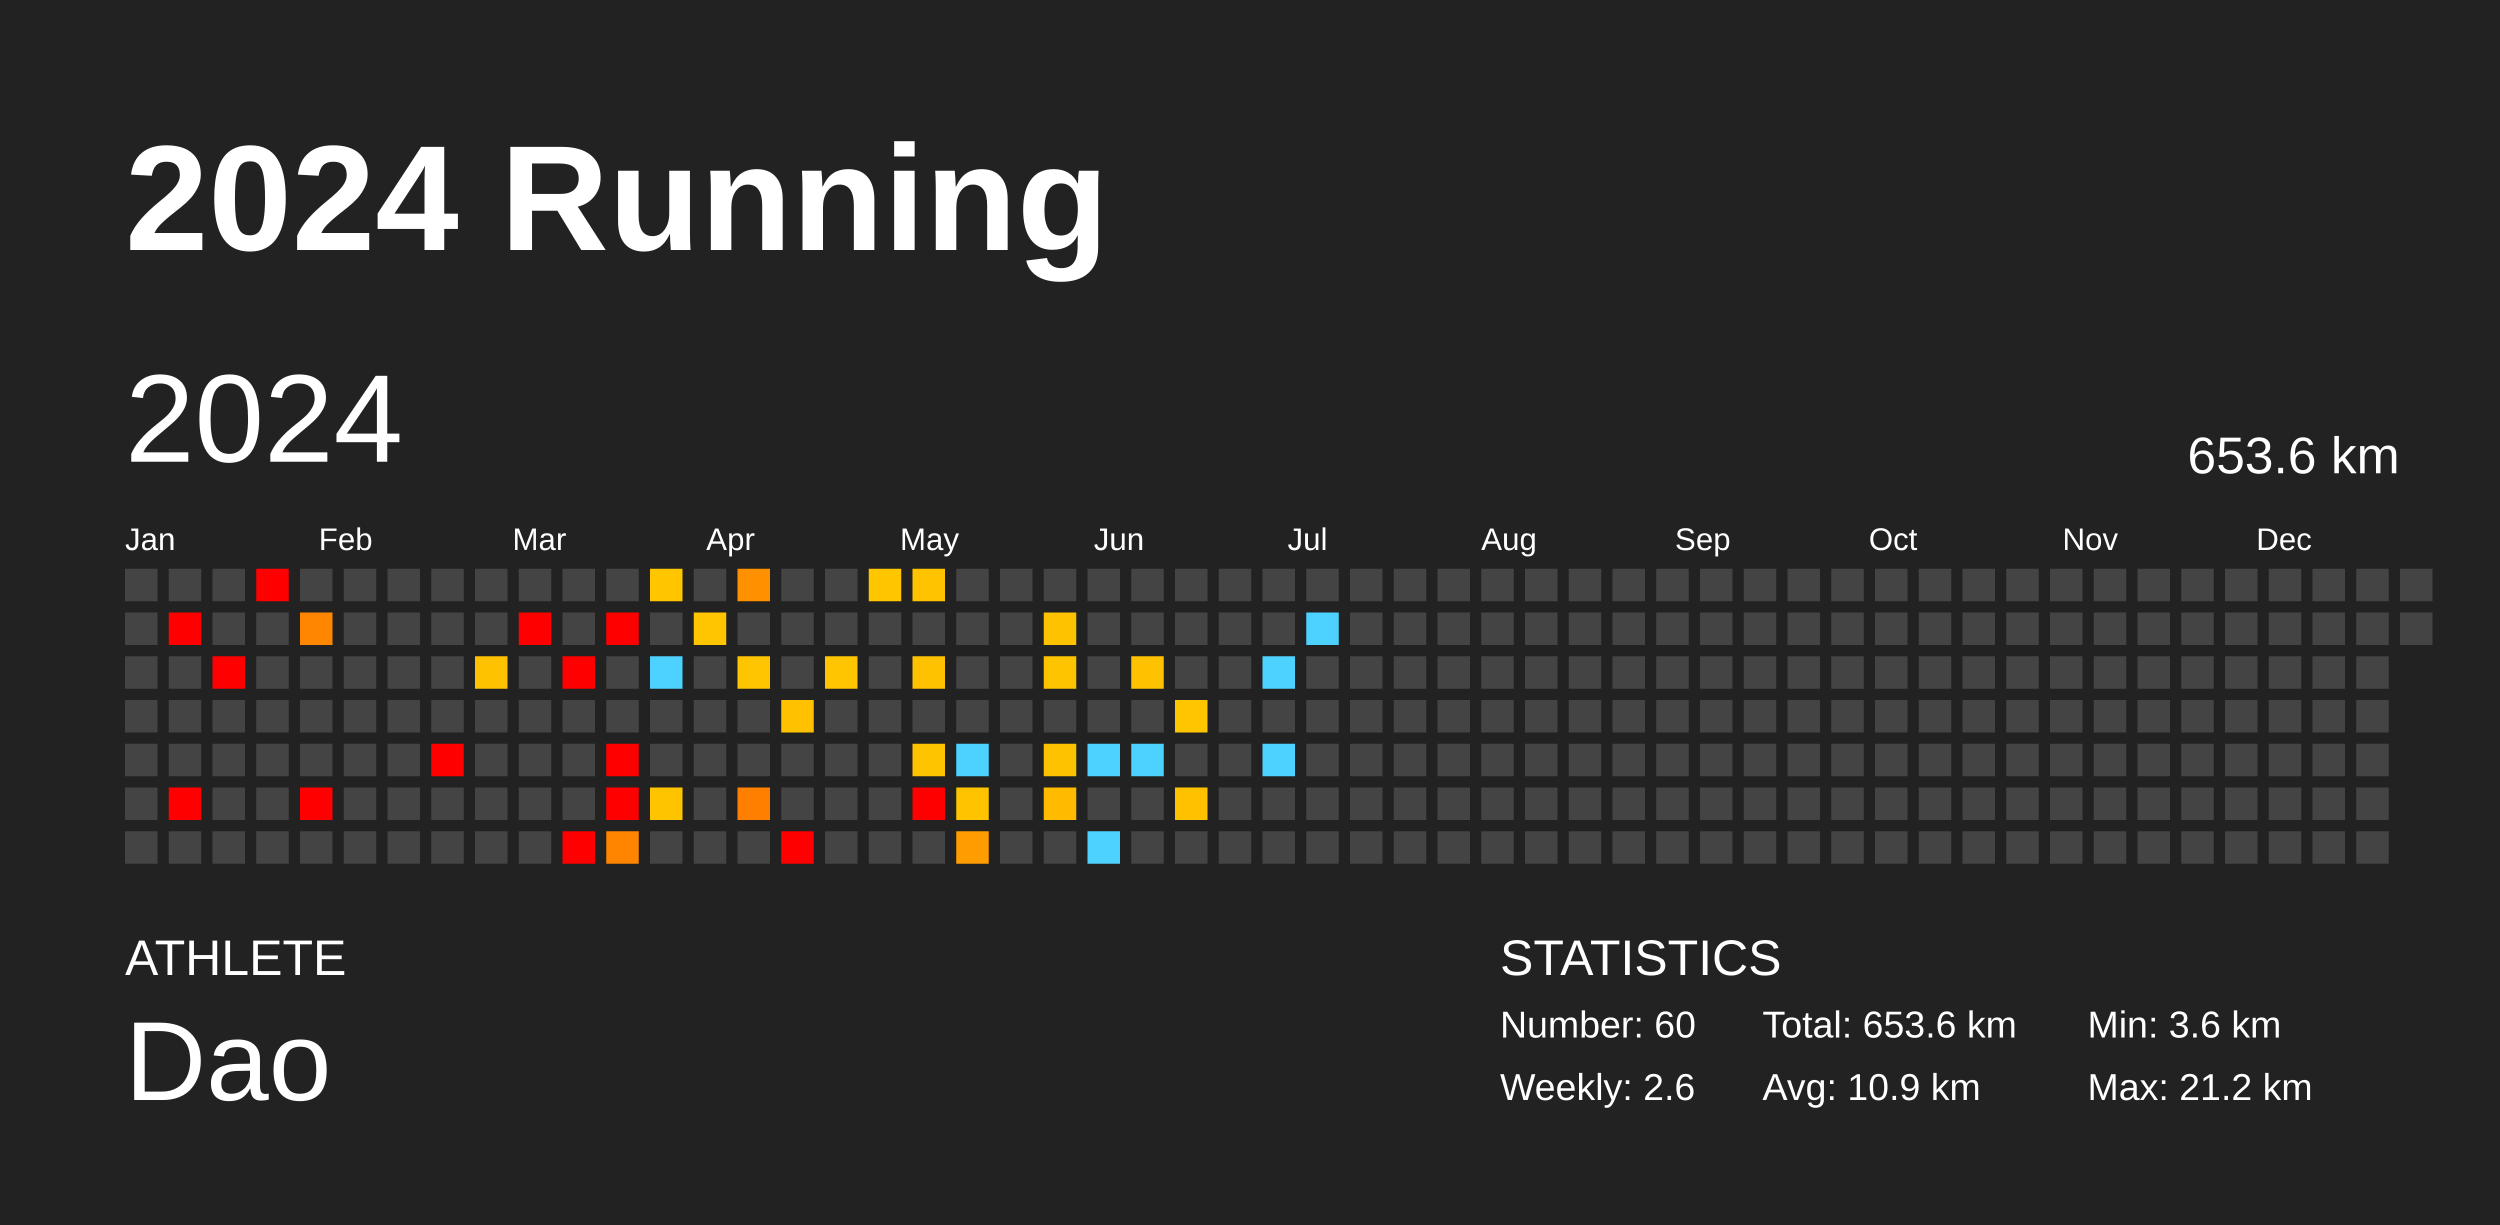
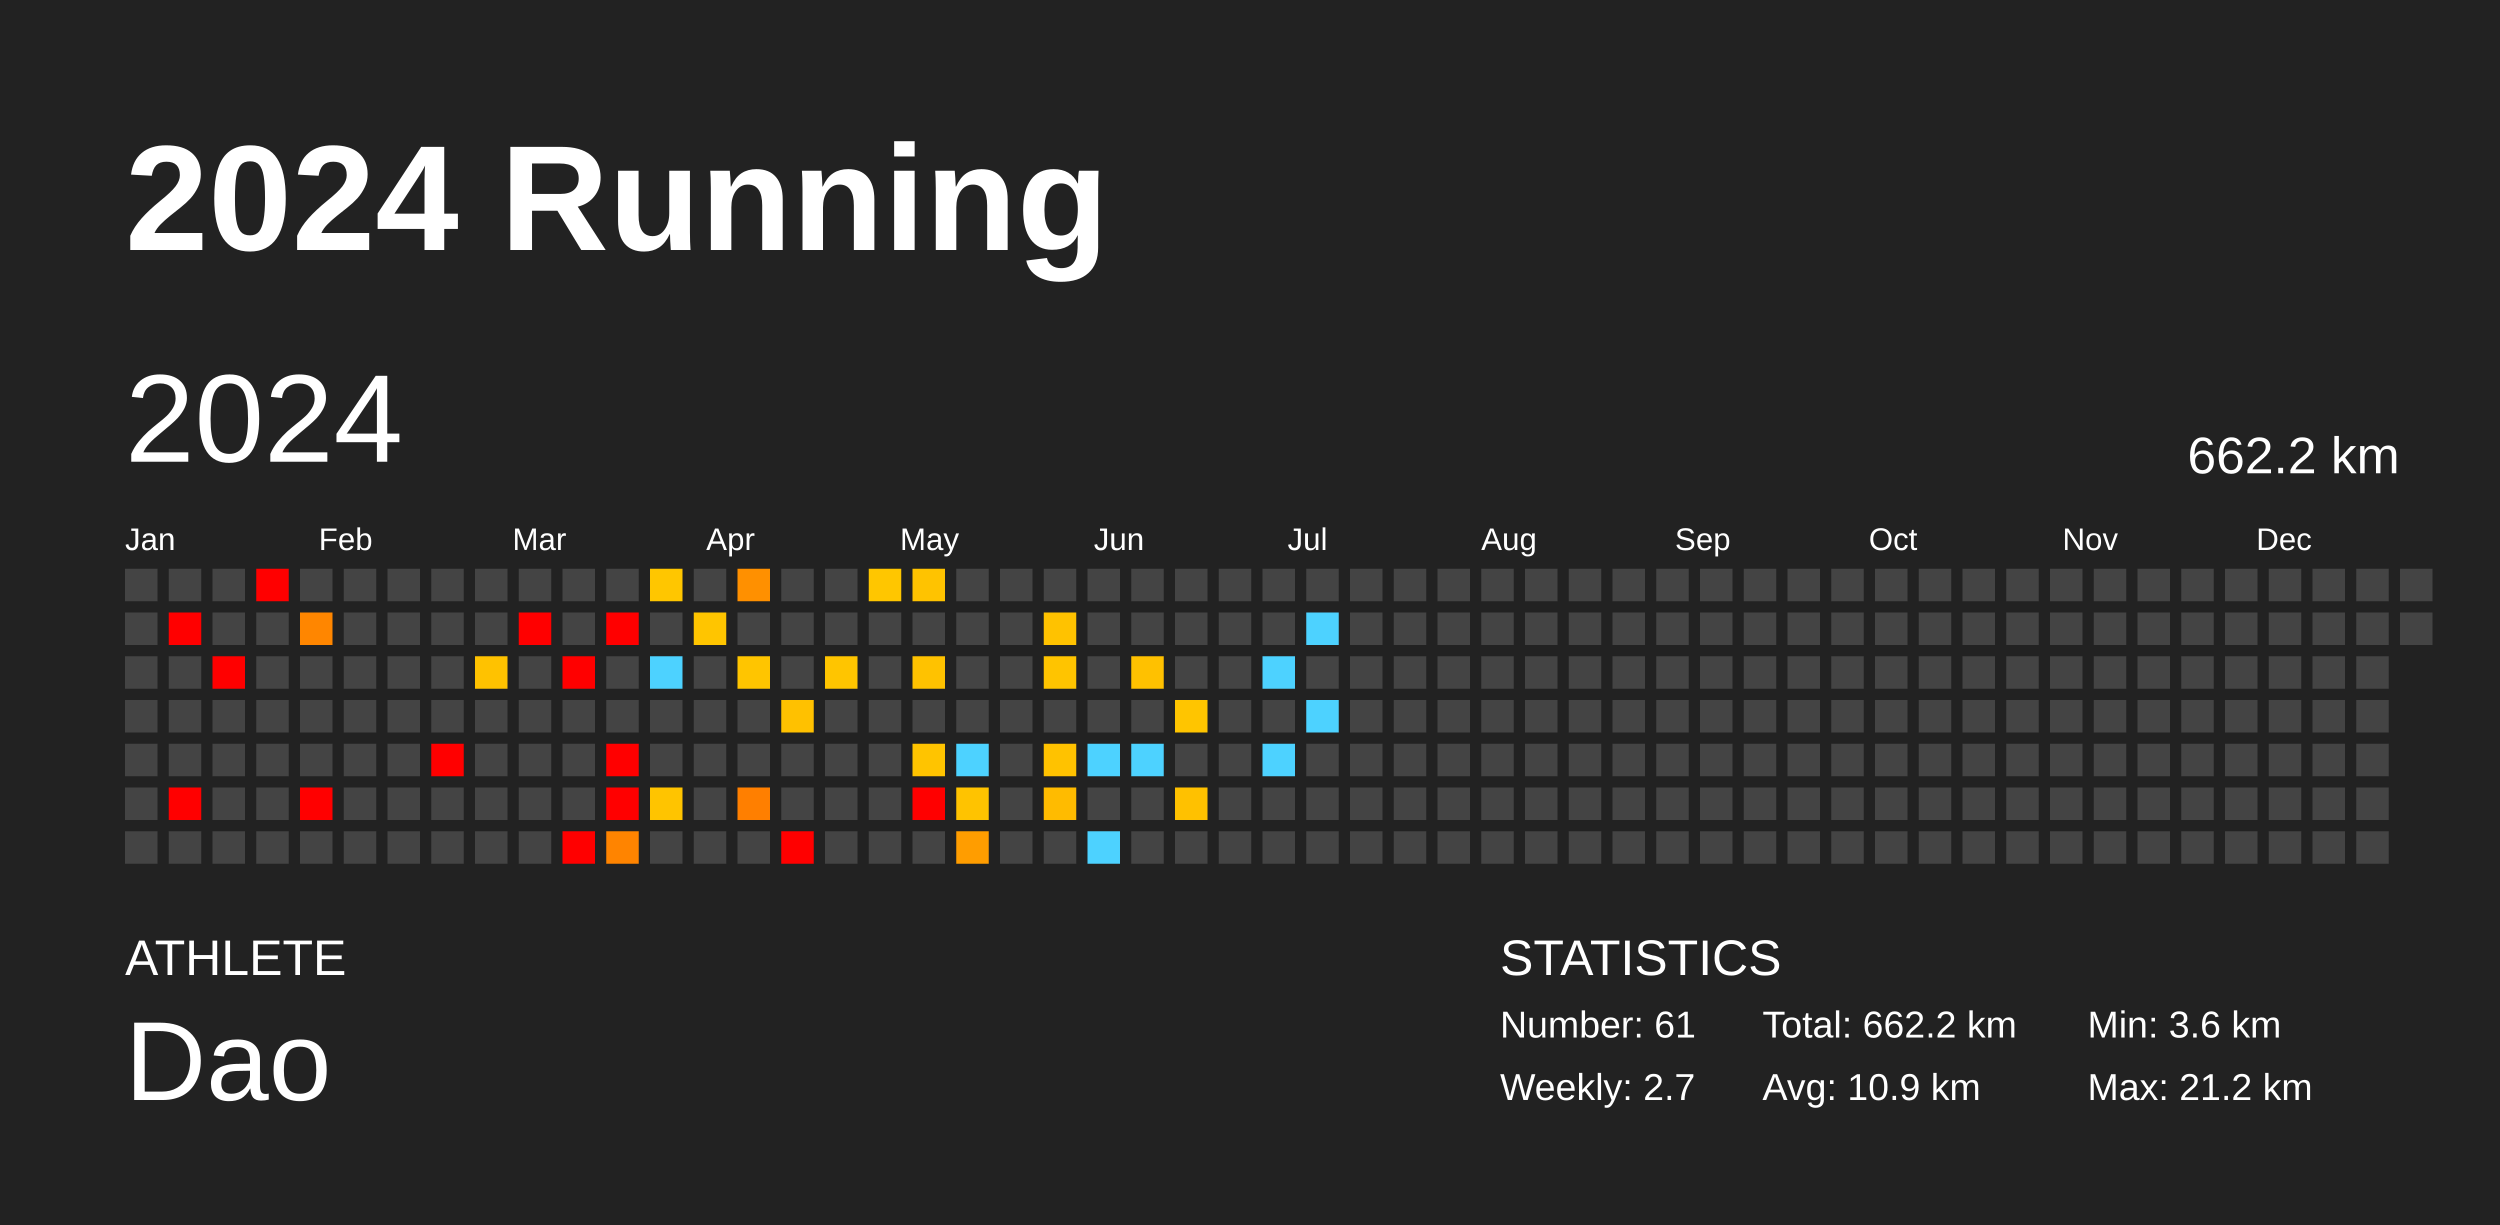
<svg xmlns="http://www.w3.org/2000/svg" baseProfile="full" height="98mm" version="1.1" viewBox="0,0,200,98" width="200mm">
  <defs />
  <rect fill="#222222" height="98" width="200" x="0" y="0" />
  <text fill="#FFFFFF" style="font-size:12px; font-family:Arial; font-weight:bold;" x="10" y="20">2024 Running</text>
  <text fill="#FFFFFF" style="font-size:4px; font-family:Arial" x="10" y="78">ATHLETE</text>
  <text fill="#FFFFFF" style="font-size:9px; font-family:Arial" x="10" y="88">Dao</text>
  <text fill="#FFFFFF" style="font-size:4px; font-family:Arial" x="120" y="78">STATISTICS</text>
-   <text fill="#FFFFFF" style="font-size:3px; font-family:Arial" x="120" y="83">Number: 60</text>
-   <text fill="#FFFFFF" style="font-size:3px; font-family:Arial" x="120" y="88">Weekly: 2.6</text>
-   <text fill="#FFFFFF" style="font-size:3px; font-family:Arial" x="141" y="83">Total: 653.6 km</text>
+   <text fill="#FFFFFF" style="font-size:3px; font-family:Arial" x="120" y="83">Number: 61</text>
+   <text fill="#FFFFFF" style="font-size:3px; font-family:Arial" x="120" y="88">Weekly: 2.7</text>
+   <text fill="#FFFFFF" style="font-size:3px; font-family:Arial" x="141" y="83">Total: 662.2 km</text>
  <text fill="#FFFFFF" style="font-size:3px; font-family:Arial" x="141" y="88">Avg: 10.9 km</text>
  <text fill="#FFFFFF" style="font-size:3px; font-family:Arial" x="167" y="83">Min: 3.6 km</text>
  <text fill="#FFFFFF" style="font-size:3px; font-family:Arial" x="167" y="88">Max: 21.2 km</text>
  <text dominant-baseline="hanging" fill="#FFFFFF" style="font-size:10.0px; font-family:Arial;" x="10" y="30">2024</text>
-   <text dominant-baseline="hanging" fill="#FFFFFF" style="font-size:4.125px; font-family:Arial;" x="175" y="35">653.6 km</text>
+   <text dominant-baseline="hanging" fill="#FFFFFF" style="font-size:4.125px; font-family:Arial;" x="175" y="35">662.2 km</text>
  <text fill="#FFFFFF" style="font-size:2.5px; font-family:Arial" x="10.0" y="44">Jan</text>
  <text fill="#FFFFFF" style="font-size:2.5px; font-family:Arial" x="25.5" y="44">Feb</text>
  <text fill="#FFFFFF" style="font-size:2.5px; font-family:Arial" x="41.0" y="44">Mar</text>
  <text fill="#FFFFFF" style="font-size:2.5px; font-family:Arial" x="56.5" y="44">Apr</text>
  <text fill="#FFFFFF" style="font-size:2.5px; font-family:Arial" x="72.0" y="44">May</text>
  <text fill="#FFFFFF" style="font-size:2.5px; font-family:Arial" x="87.5" y="44">Jun</text>
  <text fill="#FFFFFF" style="font-size:2.5px; font-family:Arial" x="103.0" y="44">Jul</text>
  <text fill="#FFFFFF" style="font-size:2.5px; font-family:Arial" x="118.5" y="44">Aug</text>
  <text fill="#FFFFFF" style="font-size:2.5px; font-family:Arial" x="134.0" y="44">Sep</text>
  <text fill="#FFFFFF" style="font-size:2.5px; font-family:Arial" x="149.5" y="44">Oct</text>
  <text fill="#FFFFFF" style="font-size:2.5px; font-family:Arial" x="165.0" y="44">Nov</text>
  <text fill="#FFFFFF" style="font-size:2.5px; font-family:Arial" x="180.5" y="44">Dec</text>
  <rect fill="#444444" height="2.6" width="2.6" x="10.0" y="45.5" />
  <rect fill="#444444" height="2.6" width="2.6" x="10.0" y="49.0" />
  <rect fill="#444444" height="2.6" width="2.6" x="10.0" y="52.5" />
  <rect fill="#444444" height="2.6" width="2.6" x="10.0" y="56.0" />
  <rect fill="#444444" height="2.6" width="2.6" x="10.0" y="59.5" />
  <rect fill="#444444" height="2.6" width="2.6" x="10.0" y="63.0" />
  <rect fill="#444444" height="2.6" width="2.6" x="10.0" y="66.5" />
  <rect fill="#444444" height="2.6" width="2.6" x="13.5" y="45.5" />
  <rect fill="red" height="2.6" width="2.6" x="13.5" y="49.0" />
  <rect fill="#444444" height="2.6" width="2.6" x="13.5" y="52.5" />
  <rect fill="#444444" height="2.6" width="2.6" x="13.5" y="56.0" />
  <rect fill="#444444" height="2.6" width="2.6" x="13.5" y="59.5" />
  <rect fill="red" height="2.6" width="2.6" x="13.5" y="63.0" />
  <rect fill="#444444" height="2.6" width="2.6" x="13.5" y="66.5" />
  <rect fill="#444444" height="2.6" width="2.6" x="17.0" y="45.5" />
  <rect fill="#444444" height="2.6" width="2.6" x="17.0" y="49.0" />
  <rect fill="red" height="2.6" width="2.6" x="17.0" y="52.5" />
  <rect fill="#444444" height="2.6" width="2.6" x="17.0" y="56.0" />
  <rect fill="#444444" height="2.6" width="2.6" x="17.0" y="59.5" />
  <rect fill="#444444" height="2.6" width="2.6" x="17.0" y="63.0" />
  <rect fill="#444444" height="2.6" width="2.6" x="17.0" y="66.5" />
  <rect fill="red" height="2.6" width="2.6" x="20.5" y="45.5" />
  <rect fill="#444444" height="2.6" width="2.6" x="20.5" y="49.0" />
  <rect fill="#444444" height="2.6" width="2.6" x="20.5" y="52.5" />
  <rect fill="#444444" height="2.6" width="2.6" x="20.5" y="56.0" />
  <rect fill="#444444" height="2.6" width="2.6" x="20.5" y="59.5" />
  <rect fill="#444444" height="2.6" width="2.6" x="20.5" y="63.0" />
  <rect fill="#444444" height="2.6" width="2.6" x="20.5" y="66.5" />
  <rect fill="#444444" height="2.6" width="2.6" x="24.0" y="45.5" />
  <rect fill="#ff8600" height="2.6" width="2.6" x="24.0" y="49.0" />
  <rect fill="#444444" height="2.6" width="2.6" x="24.0" y="52.5" />
  <rect fill="#444444" height="2.6" width="2.6" x="24.0" y="56.0" />
  <rect fill="#444444" height="2.6" width="2.6" x="24.0" y="59.5" />
  <rect fill="red" height="2.6" width="2.6" x="24.0" y="63.0" />
  <rect fill="#444444" height="2.6" width="2.6" x="24.0" y="66.5" />
  <rect fill="#444444" height="2.6" width="2.6" x="27.5" y="45.5" />
  <rect fill="#444444" height="2.6" width="2.6" x="27.5" y="49.0" />
  <rect fill="#444444" height="2.6" width="2.6" x="27.5" y="52.5" />
  <rect fill="#444444" height="2.6" width="2.6" x="27.5" y="56.0" />
  <rect fill="#444444" height="2.6" width="2.6" x="27.5" y="59.5" />
  <rect fill="#444444" height="2.6" width="2.6" x="27.5" y="63.0" />
  <rect fill="#444444" height="2.6" width="2.6" x="27.5" y="66.5" />
  <rect fill="#444444" height="2.6" width="2.6" x="31.0" y="45.5" />
  <rect fill="#444444" height="2.6" width="2.6" x="31.0" y="49.0" />
  <rect fill="#444444" height="2.6" width="2.6" x="31.0" y="52.5" />
  <rect fill="#444444" height="2.6" width="2.6" x="31.0" y="56.0" />
  <rect fill="#444444" height="2.6" width="2.6" x="31.0" y="59.5" />
  <rect fill="#444444" height="2.6" width="2.6" x="31.0" y="63.0" />
  <rect fill="#444444" height="2.6" width="2.6" x="31.0" y="66.5" />
  <rect fill="#444444" height="2.6" width="2.6" x="34.5" y="45.5" />
  <rect fill="#444444" height="2.6" width="2.6" x="34.5" y="49.0" />
  <rect fill="#444444" height="2.6" width="2.6" x="34.5" y="52.5" />
  <rect fill="#444444" height="2.6" width="2.6" x="34.5" y="56.0" />
  <rect fill="red" height="2.6" width="2.6" x="34.5" y="59.5" />
  <rect fill="#444444" height="2.6" width="2.6" x="34.5" y="63.0" />
  <rect fill="#444444" height="2.6" width="2.6" x="34.5" y="66.5" />
  <rect fill="#444444" height="2.6" width="2.6" x="38.0" y="45.5" />
  <rect fill="#444444" height="2.6" width="2.6" x="38.0" y="49.0" />
  <rect fill="#ffc200" height="2.6" width="2.6" x="38.0" y="52.5" />
  <rect fill="#444444" height="2.6" width="2.6" x="38.0" y="56.0" />
  <rect fill="#444444" height="2.6" width="2.6" x="38.0" y="59.5" />
  <rect fill="#444444" height="2.6" width="2.6" x="38.0" y="63.0" />
  <rect fill="#444444" height="2.6" width="2.6" x="38.0" y="66.5" />
  <rect fill="#444444" height="2.6" width="2.6" x="41.5" y="45.5" />
  <rect fill="red" height="2.6" width="2.6" x="41.5" y="49.0" />
  <rect fill="#444444" height="2.6" width="2.6" x="41.5" y="52.5" />
  <rect fill="#444444" height="2.6" width="2.6" x="41.5" y="56.0" />
  <rect fill="#444444" height="2.6" width="2.6" x="41.5" y="59.5" />
  <rect fill="#444444" height="2.6" width="2.6" x="41.5" y="63.0" />
  <rect fill="#444444" height="2.6" width="2.6" x="41.5" y="66.5" />
  <rect fill="#444444" height="2.6" width="2.6" x="45.0" y="45.5" />
  <rect fill="#444444" height="2.6" width="2.6" x="45.0" y="49.0" />
  <rect fill="red" height="2.6" width="2.6" x="45.0" y="52.5" />
  <rect fill="#444444" height="2.6" width="2.6" x="45.0" y="56.0" />
  <rect fill="#444444" height="2.6" width="2.6" x="45.0" y="59.5" />
  <rect fill="#444444" height="2.6" width="2.6" x="45.0" y="63.0" />
  <rect fill="red" height="2.6" width="2.6" x="45.0" y="66.5" />
  <rect fill="#444444" height="2.6" width="2.6" x="48.5" y="45.5" />
  <rect fill="red" height="2.6" width="2.6" x="48.5" y="49.0" />
  <rect fill="#444444" height="2.6" width="2.6" x="48.5" y="52.5" />
  <rect fill="#444444" height="2.6" width="2.6" x="48.5" y="56.0" />
  <rect fill="red" height="2.6" width="2.6" x="48.5" y="59.5" />
  <rect fill="red" height="2.6" width="2.6" x="48.5" y="63.0" />
  <rect fill="#ff8400" height="2.6" width="2.6" x="48.5" y="66.5" />
  <rect fill="#ffc600" height="2.6" width="2.6" x="52.0" y="45.5" />
  <rect fill="#444444" height="2.6" width="2.6" x="52.0" y="49.0" />
  <rect fill="#4dd2ff" height="2.6" width="2.6" x="52.0" y="52.5" />
  <rect fill="#444444" height="2.6" width="2.6" x="52.0" y="56.0" />
  <rect fill="#444444" height="2.6" width="2.6" x="52.0" y="59.5" />
  <rect fill="#ffc400" height="2.6" width="2.6" x="52.0" y="63.0" />
  <rect fill="#444444" height="2.6" width="2.6" x="52.0" y="66.5" />
  <rect fill="#444444" height="2.6" width="2.6" x="55.5" y="45.5" />
  <rect fill="#ffc500" height="2.6" width="2.6" x="55.5" y="49.0" />
  <rect fill="#444444" height="2.6" width="2.6" x="55.5" y="52.5" />
  <rect fill="#444444" height="2.6" width="2.6" x="55.5" y="56.0" />
  <rect fill="#444444" height="2.6" width="2.6" x="55.5" y="59.5" />
  <rect fill="#444444" height="2.6" width="2.6" x="55.5" y="63.0" />
  <rect fill="#444444" height="2.6" width="2.6" x="55.5" y="66.5" />
  <rect fill="#ff9000" height="2.6" width="2.6" x="59.0" y="45.5" />
  <rect fill="#444444" height="2.6" width="2.6" x="59.0" y="49.0" />
  <rect fill="#ffc500" height="2.6" width="2.6" x="59.0" y="52.5" />
  <rect fill="#444444" height="2.6" width="2.6" x="59.0" y="56.0" />
  <rect fill="#444444" height="2.6" width="2.6" x="59.0" y="59.5" />
  <rect fill="#ff7f00" height="2.6" width="2.6" x="59.0" y="63.0" />
  <rect fill="#444444" height="2.6" width="2.6" x="59.0" y="66.5" />
  <rect fill="#444444" height="2.6" width="2.6" x="62.5" y="45.5" />
  <rect fill="#444444" height="2.6" width="2.6" x="62.5" y="49.0" />
  <rect fill="#444444" height="2.6" width="2.6" x="62.5" y="52.5" />
  <rect fill="#ffc100" height="2.6" width="2.6" x="62.5" y="56.0" />
  <rect fill="#444444" height="2.6" width="2.6" x="62.5" y="59.5" />
  <rect fill="#444444" height="2.6" width="2.6" x="62.5" y="63.0" />
  <rect fill="red" height="2.6" width="2.6" x="62.5" y="66.5" />
  <rect fill="#444444" height="2.6" width="2.6" x="66.0" y="45.5" />
  <rect fill="#444444" height="2.6" width="2.6" x="66.0" y="49.0" />
  <rect fill="#ffc500" height="2.6" width="2.6" x="66.0" y="52.5" />
  <rect fill="#444444" height="2.6" width="2.6" x="66.0" y="56.0" />
  <rect fill="#444444" height="2.6" width="2.6" x="66.0" y="59.5" />
  <rect fill="#444444" height="2.6" width="2.6" x="66.0" y="63.0" />
  <rect fill="#444444" height="2.6" width="2.6" x="66.0" y="66.5" />
  <rect fill="#ffc600" height="2.6" width="2.6" x="69.5" y="45.5" />
  <rect fill="#444444" height="2.6" width="2.6" x="69.5" y="49.0" />
  <rect fill="#444444" height="2.6" width="2.6" x="69.5" y="52.5" />
  <rect fill="#444444" height="2.6" width="2.6" x="69.5" y="56.0" />
  <rect fill="#444444" height="2.6" width="2.6" x="69.5" y="59.5" />
  <rect fill="#444444" height="2.6" width="2.6" x="69.5" y="63.0" />
  <rect fill="#444444" height="2.6" width="2.6" x="69.5" y="66.5" />
  <rect fill="#ffc300" height="2.6" width="2.6" x="73.0" y="45.5" />
  <rect fill="#444444" height="2.6" width="2.6" x="73.0" y="49.0" />
  <rect fill="#ffc200" height="2.6" width="2.6" x="73.0" y="52.5" />
  <rect fill="#444444" height="2.6" width="2.6" x="73.0" y="56.0" />
  <rect fill="#ffc400" height="2.6" width="2.6" x="73.0" y="59.5" />
  <rect fill="red" height="2.6" width="2.6" x="73.0" y="63.0" />
  <rect fill="#444444" height="2.6" width="2.6" x="73.0" y="66.5" />
  <rect fill="#444444" height="2.6" width="2.6" x="76.5" y="45.5" />
  <rect fill="#444444" height="2.6" width="2.6" x="76.5" y="49.0" />
  <rect fill="#444444" height="2.6" width="2.6" x="76.5" y="52.5" />
  <rect fill="#444444" height="2.6" width="2.6" x="76.5" y="56.0" />
  <rect fill="#4dd2ff" height="2.6" width="2.6" x="76.5" y="59.5" />
  <rect fill="#ffc300" height="2.6" width="2.6" x="76.5" y="63.0" />
  <rect fill="#ff9d00" height="2.6" width="2.6" x="76.5" y="66.5" />
  <rect fill="#444444" height="2.6" width="2.6" x="80.0" y="45.5" />
  <rect fill="#444444" height="2.6" width="2.6" x="80.0" y="49.0" />
  <rect fill="#444444" height="2.6" width="2.6" x="80.0" y="52.5" />
  <rect fill="#444444" height="2.6" width="2.6" x="80.0" y="56.0" />
  <rect fill="#444444" height="2.6" width="2.6" x="80.0" y="59.5" />
  <rect fill="#444444" height="2.6" width="2.6" x="80.0" y="63.0" />
  <rect fill="#444444" height="2.6" width="2.6" x="80.0" y="66.5" />
  <rect fill="#444444" height="2.6" width="2.6" x="83.5" y="45.5" />
  <rect fill="#ffc200" height="2.6" width="2.6" x="83.5" y="49.0" />
  <rect fill="#ffc400" height="2.6" width="2.6" x="83.5" y="52.5" />
  <rect fill="#444444" height="2.6" width="2.6" x="83.5" y="56.0" />
  <rect fill="#ffc200" height="2.6" width="2.6" x="83.5" y="59.5" />
  <rect fill="#ffbb00" height="2.6" width="2.6" x="83.5" y="63.0" />
  <rect fill="#444444" height="2.6" width="2.6" x="83.5" y="66.5" />
  <rect fill="#444444" height="2.6" width="2.6" x="87.0" y="45.5" />
  <rect fill="#444444" height="2.6" width="2.6" x="87.0" y="49.0" />
  <rect fill="#444444" height="2.6" width="2.6" x="87.0" y="52.5" />
  <rect fill="#444444" height="2.6" width="2.6" x="87.0" y="56.0" />
  <rect fill="#4dd2ff" height="2.6" width="2.6" x="87.0" y="59.5" />
  <rect fill="#444444" height="2.6" width="2.6" x="87.0" y="63.0" />
  <rect fill="#4dd2ff" height="2.6" width="2.6" x="87.0" y="66.5" />
  <rect fill="#444444" height="2.6" width="2.6" x="90.5" y="45.5" />
  <rect fill="#444444" height="2.6" width="2.6" x="90.5" y="49.0" />
  <rect fill="#ffc100" height="2.6" width="2.6" x="90.5" y="52.5" />
  <rect fill="#444444" height="2.6" width="2.6" x="90.5" y="56.0" />
  <rect fill="#4dd2ff" height="2.6" width="2.6" x="90.5" y="59.5" />
  <rect fill="#444444" height="2.6" width="2.6" x="90.5" y="63.0" />
  <rect fill="#444444" height="2.6" width="2.6" x="90.5" y="66.5" />
  <rect fill="#444444" height="2.6" width="2.6" x="94.0" y="45.5" />
  <rect fill="#444444" height="2.6" width="2.6" x="94.0" y="49.0" />
  <rect fill="#444444" height="2.6" width="2.6" x="94.0" y="52.5" />
  <rect fill="#ffc500" height="2.6" width="2.6" x="94.0" y="56.0" />
  <rect fill="#444444" height="2.6" width="2.6" x="94.0" y="59.5" />
  <rect fill="#ffc100" height="2.6" width="2.6" x="94.0" y="63.0" />
  <rect fill="#444444" height="2.6" width="2.6" x="94.0" y="66.5" />
  <rect fill="#444444" height="2.6" width="2.6" x="97.5" y="45.5" />
  <rect fill="#444444" height="2.6" width="2.6" x="97.5" y="49.0" />
  <rect fill="#444444" height="2.6" width="2.6" x="97.5" y="52.5" />
  <rect fill="#444444" height="2.6" width="2.6" x="97.5" y="56.0" />
  <rect fill="#444444" height="2.6" width="2.6" x="97.5" y="59.5" />
  <rect fill="#444444" height="2.6" width="2.6" x="97.5" y="63.0" />
  <rect fill="#444444" height="2.6" width="2.6" x="97.5" y="66.5" />
  <rect fill="#444444" height="2.6" width="2.6" x="101.0" y="45.5" />
  <rect fill="#444444" height="2.6" width="2.6" x="101.0" y="49.0" />
  <rect fill="#4dd2ff" height="2.6" width="2.6" x="101.0" y="52.5" />
  <rect fill="#444444" height="2.6" width="2.6" x="101.0" y="56.0" />
  <rect fill="#4dd2ff" height="2.6" width="2.6" x="101.0" y="59.5" />
  <rect fill="#444444" height="2.6" width="2.6" x="101.0" y="63.0" />
  <rect fill="#444444" height="2.6" width="2.6" x="101.0" y="66.5" />
  <rect fill="#444444" height="2.6" width="2.6" x="104.5" y="45.5" />
  <rect fill="#4dd2ff" height="2.6" width="2.6" x="104.5" y="49.0" />
  <rect fill="#444444" height="2.6" width="2.6" x="104.5" y="52.5" />
-   <rect fill="#444444" height="2.6" width="2.6" x="104.5" y="56.0" />
+   <rect fill="#4dd2ff" height="2.6" width="2.6" x="104.5" y="56.0" />
  <rect fill="#444444" height="2.6" width="2.6" x="104.5" y="59.5" />
  <rect fill="#444444" height="2.6" width="2.6" x="104.5" y="63.0" />
  <rect fill="#444444" height="2.6" width="2.6" x="104.5" y="66.5" />
  <rect fill="#444444" height="2.6" width="2.6" x="108.0" y="45.5" />
  <rect fill="#444444" height="2.6" width="2.6" x="108.0" y="49.0" />
  <rect fill="#444444" height="2.6" width="2.6" x="108.0" y="52.5" />
  <rect fill="#444444" height="2.6" width="2.6" x="108.0" y="56.0" />
  <rect fill="#444444" height="2.6" width="2.6" x="108.0" y="59.5" />
  <rect fill="#444444" height="2.6" width="2.6" x="108.0" y="63.0" />
  <rect fill="#444444" height="2.6" width="2.6" x="108.0" y="66.5" />
  <rect fill="#444444" height="2.6" width="2.6" x="111.5" y="45.5" />
  <rect fill="#444444" height="2.6" width="2.6" x="111.5" y="49.0" />
  <rect fill="#444444" height="2.6" width="2.6" x="111.5" y="52.5" />
  <rect fill="#444444" height="2.6" width="2.6" x="111.5" y="56.0" />
  <rect fill="#444444" height="2.6" width="2.6" x="111.5" y="59.5" />
  <rect fill="#444444" height="2.6" width="2.6" x="111.5" y="63.0" />
  <rect fill="#444444" height="2.6" width="2.6" x="111.5" y="66.5" />
  <rect fill="#444444" height="2.6" width="2.6" x="115.0" y="45.5" />
  <rect fill="#444444" height="2.6" width="2.6" x="115.0" y="49.0" />
  <rect fill="#444444" height="2.6" width="2.6" x="115.0" y="52.5" />
  <rect fill="#444444" height="2.6" width="2.6" x="115.0" y="56.0" />
  <rect fill="#444444" height="2.6" width="2.6" x="115.0" y="59.5" />
  <rect fill="#444444" height="2.6" width="2.6" x="115.0" y="63.0" />
  <rect fill="#444444" height="2.6" width="2.6" x="115.0" y="66.5" />
  <rect fill="#444444" height="2.6" width="2.6" x="118.5" y="45.5" />
  <rect fill="#444444" height="2.6" width="2.6" x="118.5" y="49.0" />
  <rect fill="#444444" height="2.6" width="2.6" x="118.5" y="52.5" />
  <rect fill="#444444" height="2.6" width="2.6" x="118.5" y="56.0" />
  <rect fill="#444444" height="2.6" width="2.6" x="118.5" y="59.5" />
  <rect fill="#444444" height="2.6" width="2.6" x="118.5" y="63.0" />
  <rect fill="#444444" height="2.6" width="2.6" x="118.5" y="66.5" />
  <rect fill="#444444" height="2.6" width="2.6" x="122.0" y="45.5" />
  <rect fill="#444444" height="2.6" width="2.6" x="122.0" y="49.0" />
  <rect fill="#444444" height="2.6" width="2.6" x="122.0" y="52.5" />
  <rect fill="#444444" height="2.6" width="2.6" x="122.0" y="56.0" />
  <rect fill="#444444" height="2.6" width="2.6" x="122.0" y="59.5" />
  <rect fill="#444444" height="2.6" width="2.6" x="122.0" y="63.0" />
  <rect fill="#444444" height="2.6" width="2.6" x="122.0" y="66.5" />
  <rect fill="#444444" height="2.6" width="2.6" x="125.5" y="45.5" />
  <rect fill="#444444" height="2.6" width="2.6" x="125.5" y="49.0" />
  <rect fill="#444444" height="2.6" width="2.6" x="125.5" y="52.5" />
  <rect fill="#444444" height="2.6" width="2.6" x="125.5" y="56.0" />
  <rect fill="#444444" height="2.6" width="2.6" x="125.5" y="59.5" />
  <rect fill="#444444" height="2.6" width="2.6" x="125.5" y="63.0" />
  <rect fill="#444444" height="2.6" width="2.6" x="125.5" y="66.5" />
  <rect fill="#444444" height="2.6" width="2.6" x="129.0" y="45.5" />
  <rect fill="#444444" height="2.6" width="2.6" x="129.0" y="49.0" />
  <rect fill="#444444" height="2.6" width="2.6" x="129.0" y="52.5" />
  <rect fill="#444444" height="2.6" width="2.6" x="129.0" y="56.0" />
  <rect fill="#444444" height="2.6" width="2.6" x="129.0" y="59.5" />
  <rect fill="#444444" height="2.6" width="2.6" x="129.0" y="63.0" />
  <rect fill="#444444" height="2.6" width="2.6" x="129.0" y="66.5" />
  <rect fill="#444444" height="2.6" width="2.6" x="132.5" y="45.5" />
  <rect fill="#444444" height="2.6" width="2.6" x="132.5" y="49.0" />
  <rect fill="#444444" height="2.6" width="2.6" x="132.5" y="52.5" />
  <rect fill="#444444" height="2.6" width="2.6" x="132.5" y="56.0" />
  <rect fill="#444444" height="2.6" width="2.6" x="132.5" y="59.5" />
  <rect fill="#444444" height="2.6" width="2.6" x="132.5" y="63.0" />
  <rect fill="#444444" height="2.6" width="2.6" x="132.5" y="66.5" />
  <rect fill="#444444" height="2.6" width="2.6" x="136.0" y="45.5" />
  <rect fill="#444444" height="2.6" width="2.6" x="136.0" y="49.0" />
  <rect fill="#444444" height="2.6" width="2.6" x="136.0" y="52.5" />
  <rect fill="#444444" height="2.6" width="2.6" x="136.0" y="56.0" />
  <rect fill="#444444" height="2.6" width="2.6" x="136.0" y="59.5" />
  <rect fill="#444444" height="2.6" width="2.6" x="136.0" y="63.0" />
  <rect fill="#444444" height="2.6" width="2.6" x="136.0" y="66.5" />
  <rect fill="#444444" height="2.6" width="2.6" x="139.5" y="45.5" />
  <rect fill="#444444" height="2.6" width="2.6" x="139.5" y="49.0" />
  <rect fill="#444444" height="2.6" width="2.6" x="139.5" y="52.5" />
  <rect fill="#444444" height="2.6" width="2.6" x="139.5" y="56.0" />
  <rect fill="#444444" height="2.6" width="2.6" x="139.5" y="59.5" />
  <rect fill="#444444" height="2.6" width="2.6" x="139.5" y="63.0" />
  <rect fill="#444444" height="2.6" width="2.6" x="139.5" y="66.5" />
  <rect fill="#444444" height="2.6" width="2.6" x="143.0" y="45.5" />
  <rect fill="#444444" height="2.6" width="2.6" x="143.0" y="49.0" />
  <rect fill="#444444" height="2.6" width="2.6" x="143.0" y="52.5" />
  <rect fill="#444444" height="2.6" width="2.6" x="143.0" y="56.0" />
  <rect fill="#444444" height="2.6" width="2.6" x="143.0" y="59.5" />
  <rect fill="#444444" height="2.6" width="2.6" x="143.0" y="63.0" />
  <rect fill="#444444" height="2.6" width="2.6" x="143.0" y="66.5" />
  <rect fill="#444444" height="2.6" width="2.6" x="146.5" y="45.5" />
  <rect fill="#444444" height="2.6" width="2.6" x="146.5" y="49.0" />
  <rect fill="#444444" height="2.6" width="2.6" x="146.5" y="52.5" />
  <rect fill="#444444" height="2.6" width="2.6" x="146.5" y="56.0" />
  <rect fill="#444444" height="2.6" width="2.6" x="146.5" y="59.5" />
  <rect fill="#444444" height="2.6" width="2.6" x="146.5" y="63.0" />
  <rect fill="#444444" height="2.6" width="2.6" x="146.5" y="66.5" />
  <rect fill="#444444" height="2.6" width="2.6" x="150.0" y="45.5" />
  <rect fill="#444444" height="2.6" width="2.6" x="150.0" y="49.0" />
  <rect fill="#444444" height="2.6" width="2.6" x="150.0" y="52.5" />
  <rect fill="#444444" height="2.6" width="2.6" x="150.0" y="56.0" />
  <rect fill="#444444" height="2.6" width="2.6" x="150.0" y="59.5" />
  <rect fill="#444444" height="2.6" width="2.6" x="150.0" y="63.0" />
  <rect fill="#444444" height="2.6" width="2.6" x="150.0" y="66.5" />
  <rect fill="#444444" height="2.6" width="2.6" x="153.5" y="45.5" />
  <rect fill="#444444" height="2.6" width="2.6" x="153.5" y="49.0" />
  <rect fill="#444444" height="2.6" width="2.6" x="153.5" y="52.5" />
  <rect fill="#444444" height="2.6" width="2.6" x="153.5" y="56.0" />
  <rect fill="#444444" height="2.6" width="2.6" x="153.5" y="59.5" />
  <rect fill="#444444" height="2.6" width="2.6" x="153.5" y="63.0" />
  <rect fill="#444444" height="2.6" width="2.6" x="153.5" y="66.5" />
  <rect fill="#444444" height="2.6" width="2.6" x="157.0" y="45.5" />
  <rect fill="#444444" height="2.6" width="2.6" x="157.0" y="49.0" />
  <rect fill="#444444" height="2.6" width="2.6" x="157.0" y="52.5" />
  <rect fill="#444444" height="2.6" width="2.6" x="157.0" y="56.0" />
  <rect fill="#444444" height="2.6" width="2.6" x="157.0" y="59.5" />
  <rect fill="#444444" height="2.6" width="2.6" x="157.0" y="63.0" />
  <rect fill="#444444" height="2.6" width="2.6" x="157.0" y="66.5" />
  <rect fill="#444444" height="2.6" width="2.6" x="160.5" y="45.5" />
  <rect fill="#444444" height="2.6" width="2.6" x="160.5" y="49.0" />
  <rect fill="#444444" height="2.6" width="2.6" x="160.5" y="52.5" />
  <rect fill="#444444" height="2.6" width="2.6" x="160.5" y="56.0" />
  <rect fill="#444444" height="2.6" width="2.6" x="160.5" y="59.5" />
  <rect fill="#444444" height="2.6" width="2.6" x="160.5" y="63.0" />
  <rect fill="#444444" height="2.6" width="2.6" x="160.5" y="66.5" />
  <rect fill="#444444" height="2.6" width="2.6" x="164.0" y="45.5" />
  <rect fill="#444444" height="2.6" width="2.6" x="164.0" y="49.0" />
  <rect fill="#444444" height="2.6" width="2.6" x="164.0" y="52.5" />
  <rect fill="#444444" height="2.6" width="2.6" x="164.0" y="56.0" />
  <rect fill="#444444" height="2.6" width="2.6" x="164.0" y="59.5" />
  <rect fill="#444444" height="2.6" width="2.6" x="164.0" y="63.0" />
  <rect fill="#444444" height="2.6" width="2.6" x="164.0" y="66.5" />
  <rect fill="#444444" height="2.6" width="2.6" x="167.5" y="45.5" />
  <rect fill="#444444" height="2.6" width="2.6" x="167.5" y="49.0" />
  <rect fill="#444444" height="2.6" width="2.6" x="167.5" y="52.5" />
  <rect fill="#444444" height="2.6" width="2.6" x="167.5" y="56.0" />
  <rect fill="#444444" height="2.6" width="2.6" x="167.5" y="59.5" />
  <rect fill="#444444" height="2.6" width="2.6" x="167.5" y="63.0" />
  <rect fill="#444444" height="2.6" width="2.6" x="167.5" y="66.5" />
  <rect fill="#444444" height="2.6" width="2.6" x="171.0" y="45.5" />
  <rect fill="#444444" height="2.6" width="2.6" x="171.0" y="49.0" />
  <rect fill="#444444" height="2.6" width="2.6" x="171.0" y="52.5" />
  <rect fill="#444444" height="2.6" width="2.6" x="171.0" y="56.0" />
  <rect fill="#444444" height="2.6" width="2.6" x="171.0" y="59.5" />
  <rect fill="#444444" height="2.6" width="2.6" x="171.0" y="63.0" />
  <rect fill="#444444" height="2.6" width="2.6" x="171.0" y="66.5" />
  <rect fill="#444444" height="2.6" width="2.6" x="174.5" y="45.5" />
  <rect fill="#444444" height="2.6" width="2.6" x="174.5" y="49.0" />
  <rect fill="#444444" height="2.6" width="2.6" x="174.5" y="52.5" />
  <rect fill="#444444" height="2.6" width="2.6" x="174.5" y="56.0" />
  <rect fill="#444444" height="2.6" width="2.6" x="174.5" y="59.5" />
  <rect fill="#444444" height="2.6" width="2.6" x="174.5" y="63.0" />
  <rect fill="#444444" height="2.6" width="2.6" x="174.5" y="66.5" />
  <rect fill="#444444" height="2.6" width="2.6" x="178.0" y="45.5" />
  <rect fill="#444444" height="2.6" width="2.6" x="178.0" y="49.0" />
  <rect fill="#444444" height="2.6" width="2.6" x="178.0" y="52.5" />
  <rect fill="#444444" height="2.6" width="2.6" x="178.0" y="56.0" />
  <rect fill="#444444" height="2.6" width="2.6" x="178.0" y="59.5" />
  <rect fill="#444444" height="2.6" width="2.6" x="178.0" y="63.0" />
  <rect fill="#444444" height="2.6" width="2.6" x="178.0" y="66.5" />
  <rect fill="#444444" height="2.6" width="2.6" x="181.5" y="45.5" />
  <rect fill="#444444" height="2.6" width="2.6" x="181.5" y="49.0" />
  <rect fill="#444444" height="2.6" width="2.6" x="181.5" y="52.5" />
  <rect fill="#444444" height="2.6" width="2.6" x="181.5" y="56.0" />
  <rect fill="#444444" height="2.6" width="2.6" x="181.5" y="59.5" />
  <rect fill="#444444" height="2.6" width="2.6" x="181.5" y="63.0" />
  <rect fill="#444444" height="2.6" width="2.6" x="181.5" y="66.5" />
  <rect fill="#444444" height="2.6" width="2.6" x="185.0" y="45.5" />
  <rect fill="#444444" height="2.6" width="2.6" x="185.0" y="49.0" />
  <rect fill="#444444" height="2.6" width="2.6" x="185.0" y="52.5" />
  <rect fill="#444444" height="2.6" width="2.6" x="185.0" y="56.0" />
  <rect fill="#444444" height="2.6" width="2.6" x="185.0" y="59.5" />
  <rect fill="#444444" height="2.6" width="2.6" x="185.0" y="63.0" />
  <rect fill="#444444" height="2.6" width="2.6" x="185.0" y="66.5" />
  <rect fill="#444444" height="2.6" width="2.6" x="188.5" y="45.5" />
  <rect fill="#444444" height="2.6" width="2.6" x="188.5" y="49.0" />
  <rect fill="#444444" height="2.6" width="2.6" x="188.5" y="52.5" />
  <rect fill="#444444" height="2.6" width="2.6" x="188.5" y="56.0" />
  <rect fill="#444444" height="2.6" width="2.6" x="188.5" y="59.5" />
  <rect fill="#444444" height="2.6" width="2.6" x="188.5" y="63.0" />
  <rect fill="#444444" height="2.6" width="2.6" x="188.5" y="66.5" />
  <rect fill="#444444" height="2.6" width="2.6" x="192.0" y="45.5" />
  <rect fill="#444444" height="2.6" width="2.6" x="192.0" y="49.0" />
</svg>
